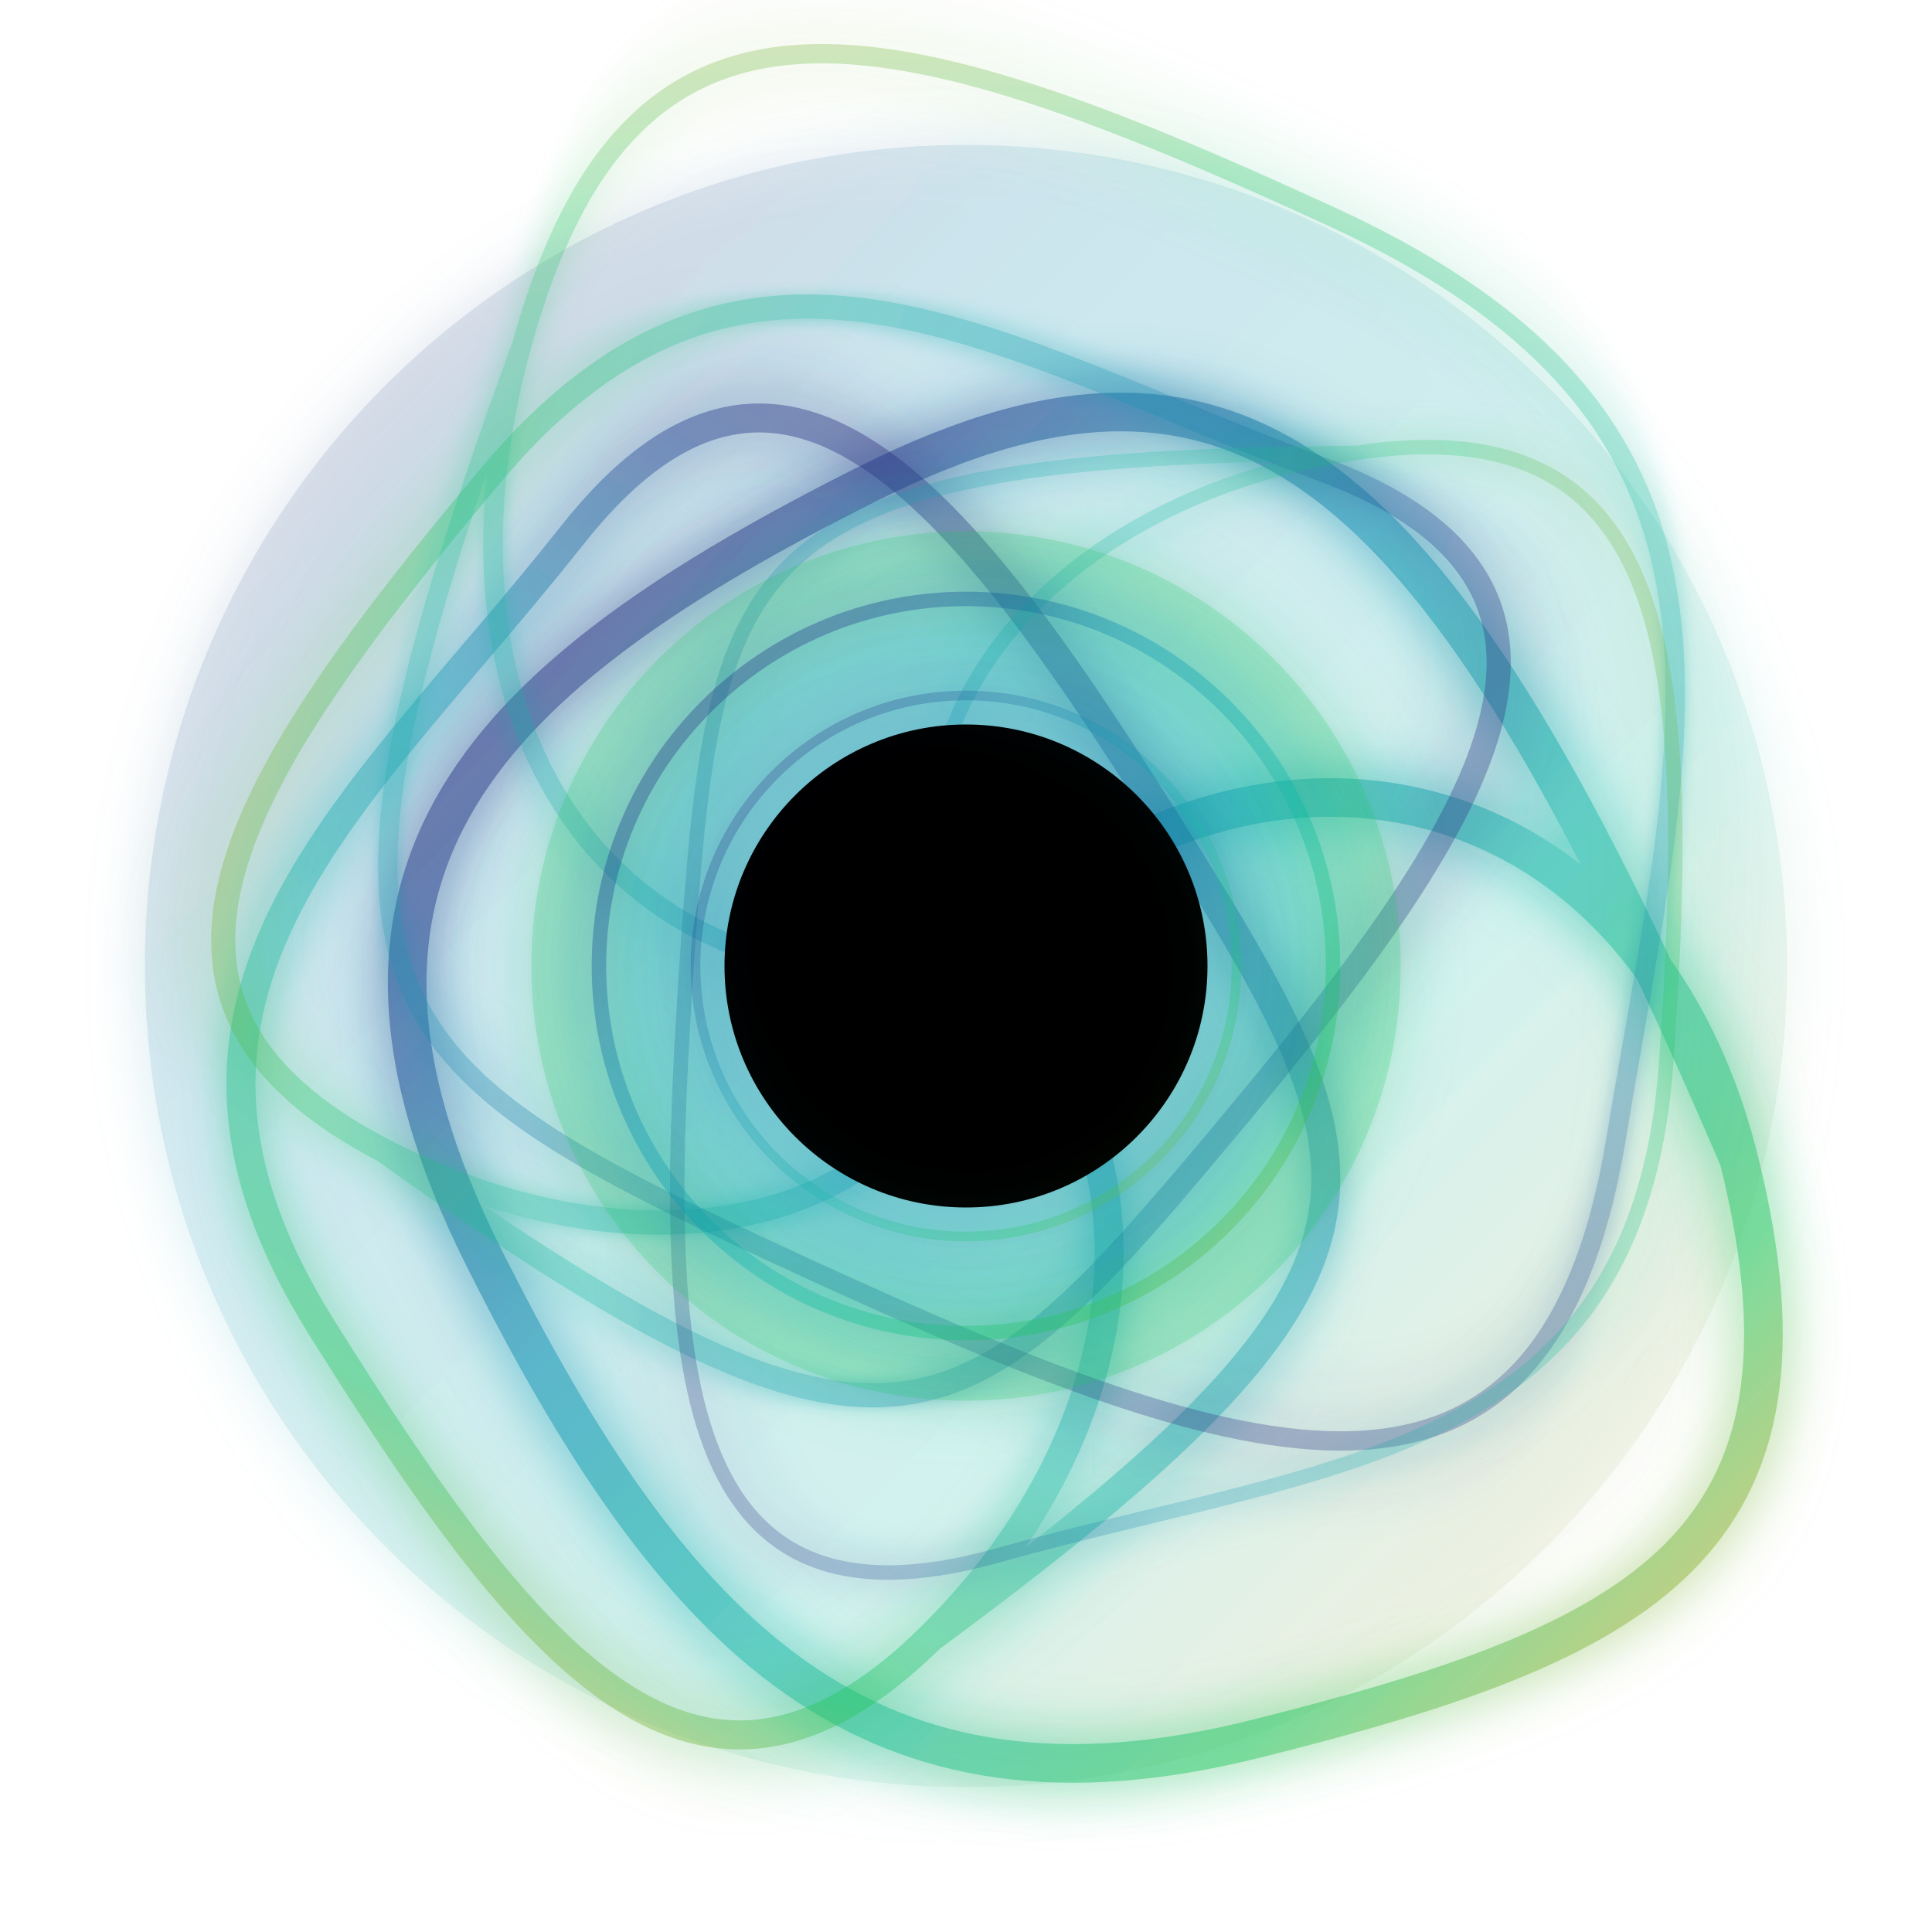
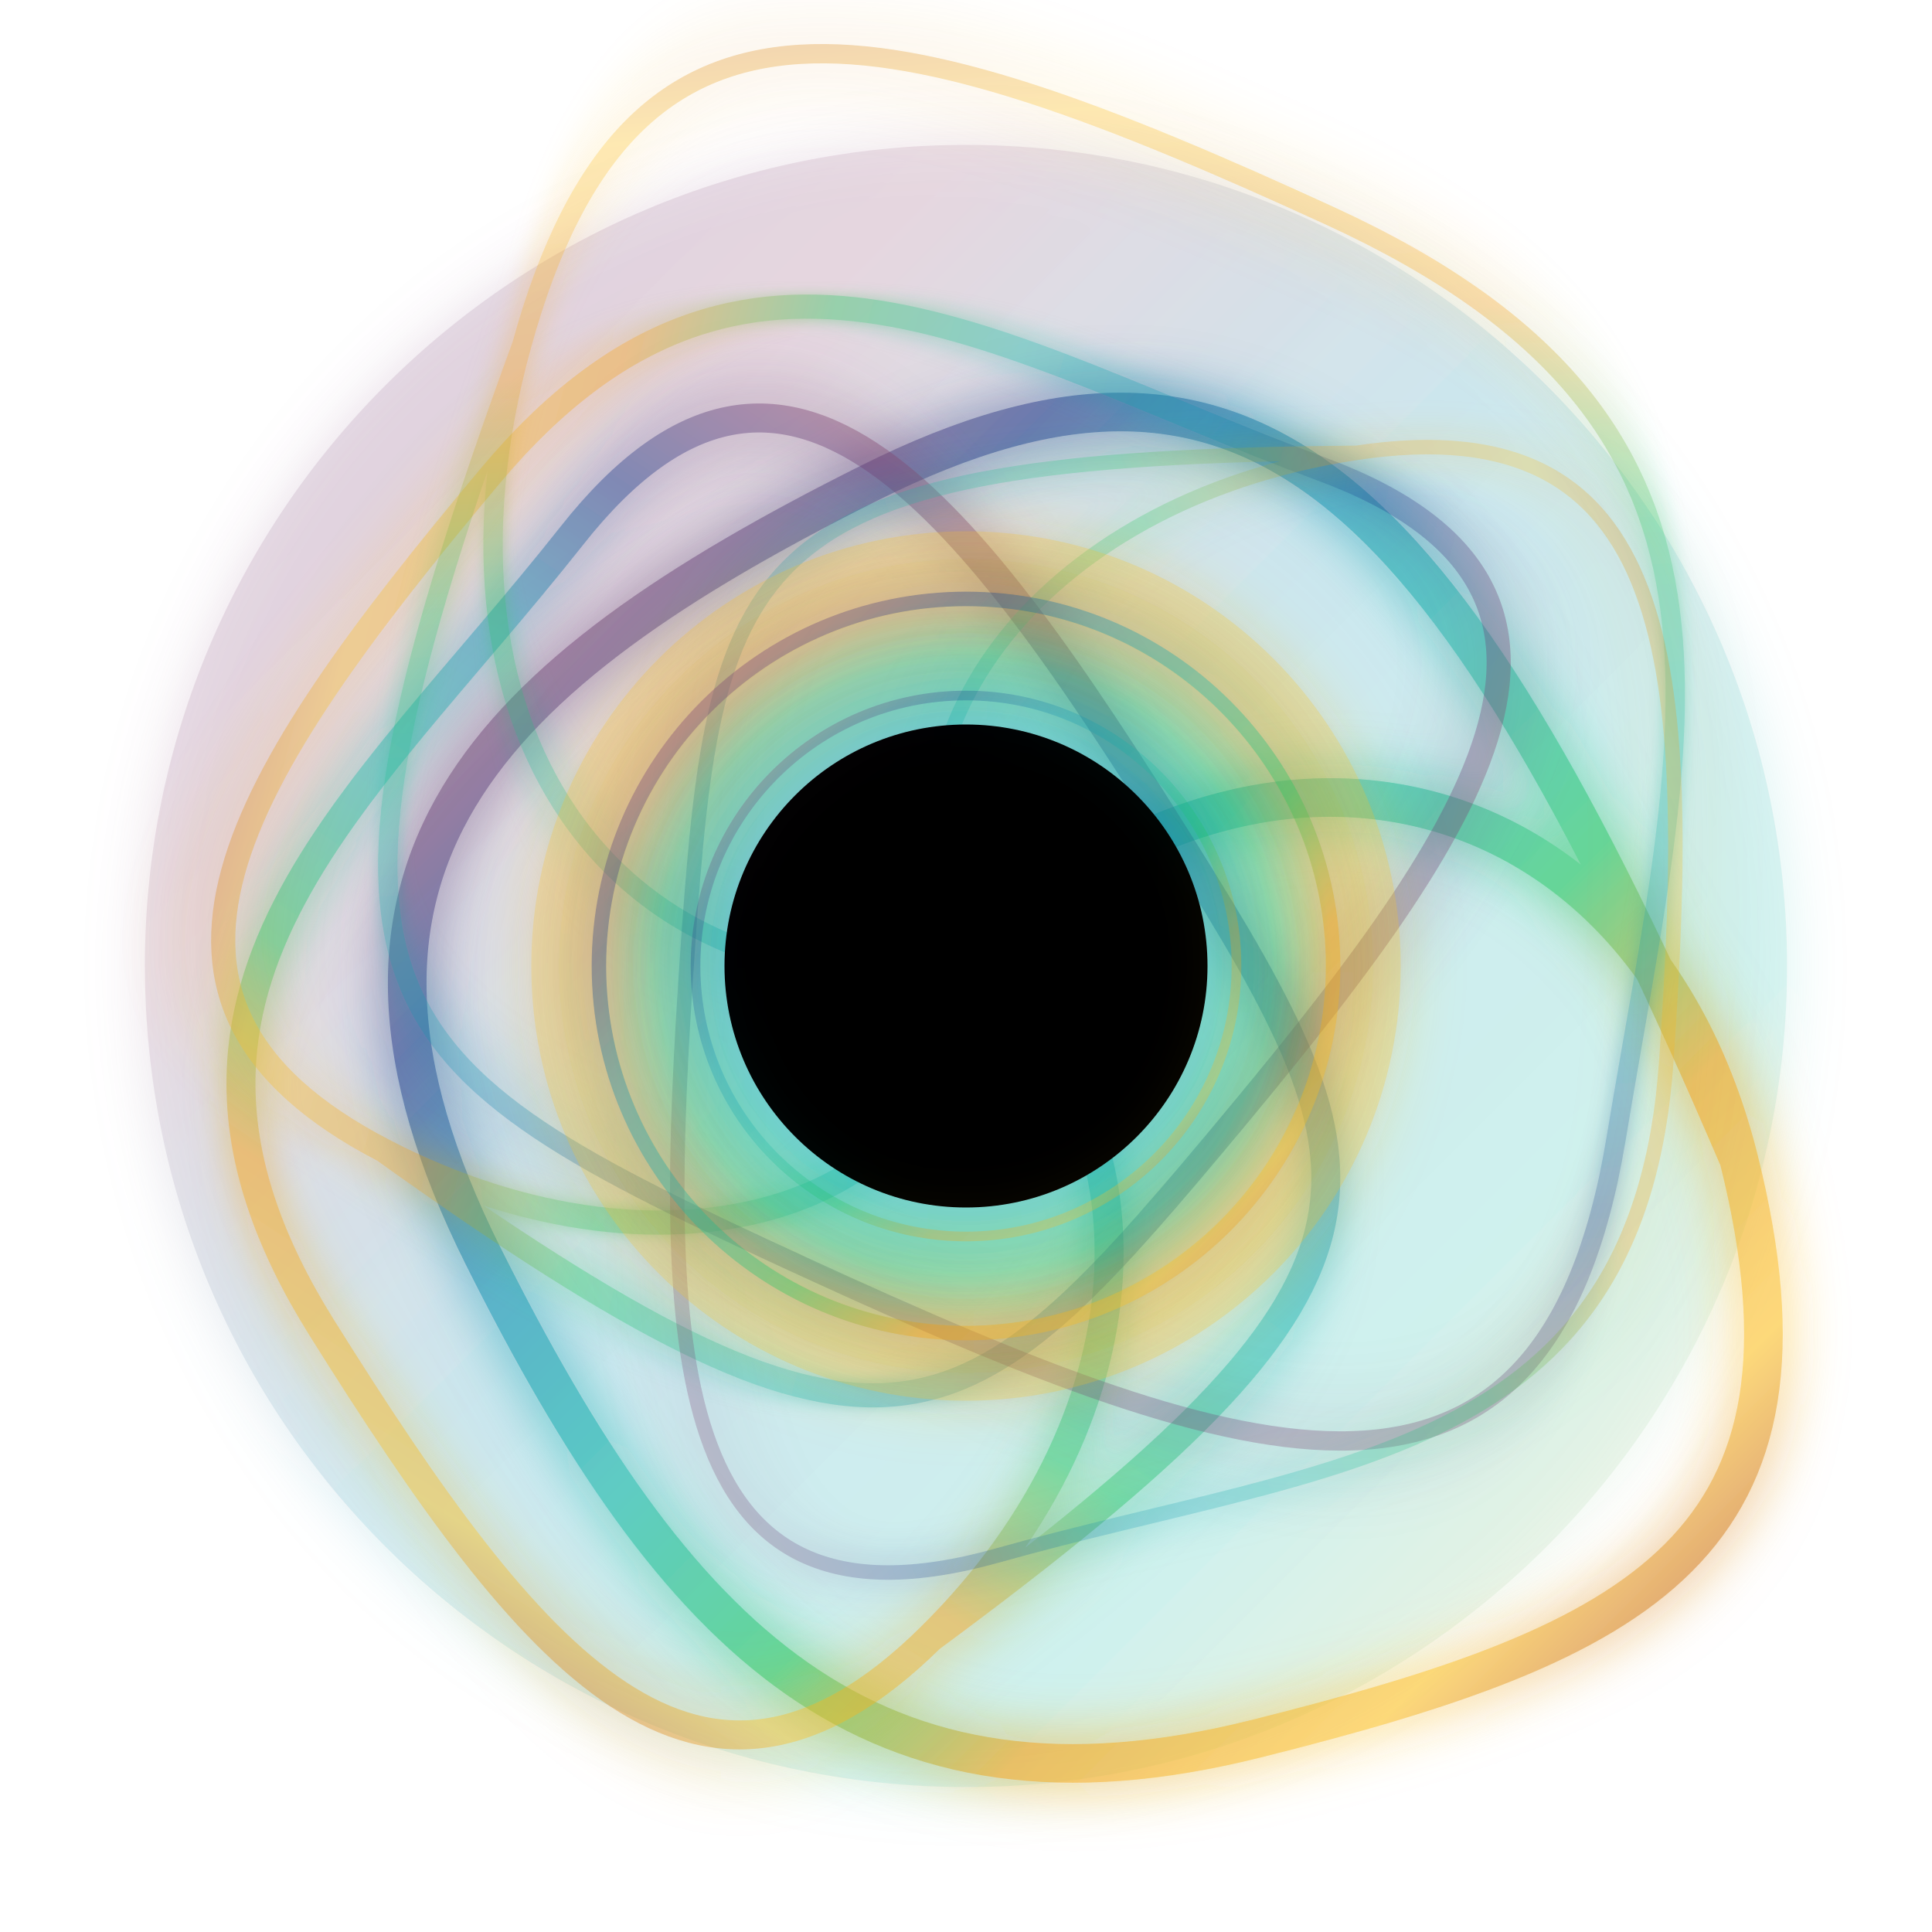
<svg xmlns="http://www.w3.org/2000/svg" viewBox="0 0 200 200">
  <defs>
    <linearGradient id="cosmicRainbow" x1="0%" y1="0%" x2="100%" y2="100%">
      <stop offset="0%" style="stop-color:#4a1a6b;stop-opacity:1" />
-       <stop offset="20%" style="stop-color:#1e3a8a;stop-opacity:1" />
-       <stop offset="40%" style="stop-color:#0891b2;stop-opacity:1" />
-       <stop offset="60%" style="stop-color:#14b8a6;stop-opacity:1" />
-       <stop offset="80%" style="stop-color:#22c55e;stop-opacity:1" />
-       <stop offset="100%" style="stop-color:#f59e0b;stop-opacity:1" />
+       <stop offset="12%" style="stop-color:#8b456d;stop-opacity:1" />
+       <stop offset="24%" style="stop-color:#1e3a8a;stop-opacity:1" />
+       <stop offset="36%" style="stop-color:#0891b2;stop-opacity:1" />
+       <stop offset="48%" style="stop-color:#14b8a6;stop-opacity:1" />
+       <stop offset="60%" style="stop-color:#22c55e;stop-opacity:1" />
+       <stop offset="72%" style="stop-color:#f59e0b;stop-opacity:1" />
+       <stop offset="84%" style="stop-color:#fbbf24;stop-opacity:1" />
+       <stop offset="100%" style="stop-color:#8b0000;stop-opacity:1" />
    </linearGradient>
    <radialGradient id="accretionDisk" cx="50%" cy="50%" r="50%">
      <stop offset="0%" style="stop-color:#4a1a6b;stop-opacity:0.9" />
-       <stop offset="25%" style="stop-color:#1e3a8a;stop-opacity:0.8" />
-       <stop offset="50%" style="stop-color:#0891b2;stop-opacity:0.7" />
-       <stop offset="75%" style="stop-color:#14b8a6;stop-opacity:0.6" />
-       <stop offset="100%" style="stop-color:#22c55e;stop-opacity:0.5" />
+       <stop offset="14%" style="stop-color:#8b456d;stop-opacity:0.85" />
+       <stop offset="28%" style="stop-color:#1e3a8a;stop-opacity:0.8" />
+       <stop offset="42%" style="stop-color:#0891b2;stop-opacity:0.75" />
+       <stop offset="56%" style="stop-color:#14b8a6;stop-opacity:0.7" />
+       <stop offset="70%" style="stop-color:#22c55e;stop-opacity:0.65" />
+       <stop offset="84%" style="stop-color:#f59e0b;stop-opacity:0.6" />
+       <stop offset="100%" style="stop-color:#fbbf24;stop-opacity:0.55" />
    </radialGradient>
    <linearGradient id="cosmicMatter" x1="0%" y1="0%" x2="100%" y2="100%">
      <stop offset="0%" style="stop-color:#4a1a6b;stop-opacity:0.7" />
-       <stop offset="33%" style="stop-color:#0891b2;stop-opacity:0.6" />
-       <stop offset="66%" style="stop-color:#14b8a6;stop-opacity:0.5" />
-       <stop offset="100%" style="stop-color:#f59e0b;stop-opacity:0.4" />
+       <stop offset="25%" style="stop-color:#8b456d;stop-opacity:0.65" />
+       <stop offset="50%" style="stop-color:#0891b2;stop-opacity:0.6" />
+       <stop offset="75%" style="stop-color:#14b8a6;stop-opacity:0.55" />
+       <stop offset="100%" style="stop-color:#fbbf24;stop-opacity:0.5" />
    </linearGradient>
    <filter id="cosmicGlow" x="-50%" y="-50%" width="200%" height="200%">
      <feGaussianBlur stdDeviation="3" result="coloredBlur" />
      <feMerge>
        <feMergeNode in="coloredBlur" />
        <feMergeNode in="SourceGraphic" />
      </feMerge>
    </filter>
  </defs>
  <circle cx="100" cy="100" r="85" fill="url(#cosmicMatter)" opacity="0.25" filter="url(#cosmicGlow)" />
  <path d="M100 100             C 130 70 170 80 180 120            S 170 170 130 180            S 70 170 50 130            S 50 70 90 50            S 150 50 180 120" fill="none" stroke="url(#cosmicRainbow)" stroke-width="4" stroke-linecap="round" filter="url(#cosmicGlow)" opacity="0.6" />
  <path d="M100 100             C 120 85 150 95 165 125            S 155 165 115 175            S 65 155 45 125            S 55 85 95 75            S 145 65 165 125" fill="none" stroke="url(#cosmicRainbow)" stroke-width="3" stroke-linecap="round" filter="url(#cosmicGlow)" opacity="0.5" transform="rotate(72 100 100)" />
  <path d="M100 100             C 115 80 145 90 160 120            S 150 160 110 170            S 60 150 40 120            S 50 80 90 70            S 140 60 160 120" fill="none" stroke="url(#cosmicRainbow)" stroke-width="2.5" stroke-linecap="round" filter="url(#cosmicGlow)" opacity="0.4" transform="rotate(144 100 100)" />
  <path d="M100 100             C 125 75 160 85 175 125            S 165 175 115 185            S 55 165 35 125            S 45 75 95 65            S 155 55 175 125" fill="none" stroke="url(#cosmicRainbow)" stroke-width="2" stroke-linecap="round" filter="url(#cosmicGlow)" opacity="0.35" transform="rotate(216 100 100)" />
  <path d="M100 100             C 118 82 148 92 163 122            S 153 162 113 172            S 63 152 43 122            S 53 82 93 72            S 143 62 163 122" fill="none" stroke="url(#cosmicRainbow)" stroke-width="1.5" stroke-linecap="round" filter="url(#cosmicGlow)" opacity="0.3" transform="rotate(288 100 100)" />
  <circle cx="100" cy="100" r="45" fill="url(#accretionDisk)" opacity="0.5" filter="url(#cosmicGlow)" />
  <circle cx="100" cy="100" r="38" fill="none" stroke="url(#cosmicRainbow)" stroke-width="1.5" opacity="0.4" filter="url(#cosmicGlow)" />
  <circle cx="100" cy="100" r="25" fill="#000000" />
  <circle cx="100" cy="100" r="28" fill="none" stroke="url(#cosmicRainbow)" stroke-width="1" opacity="0.3" filter="url(#cosmicGlow)" />
</svg>
